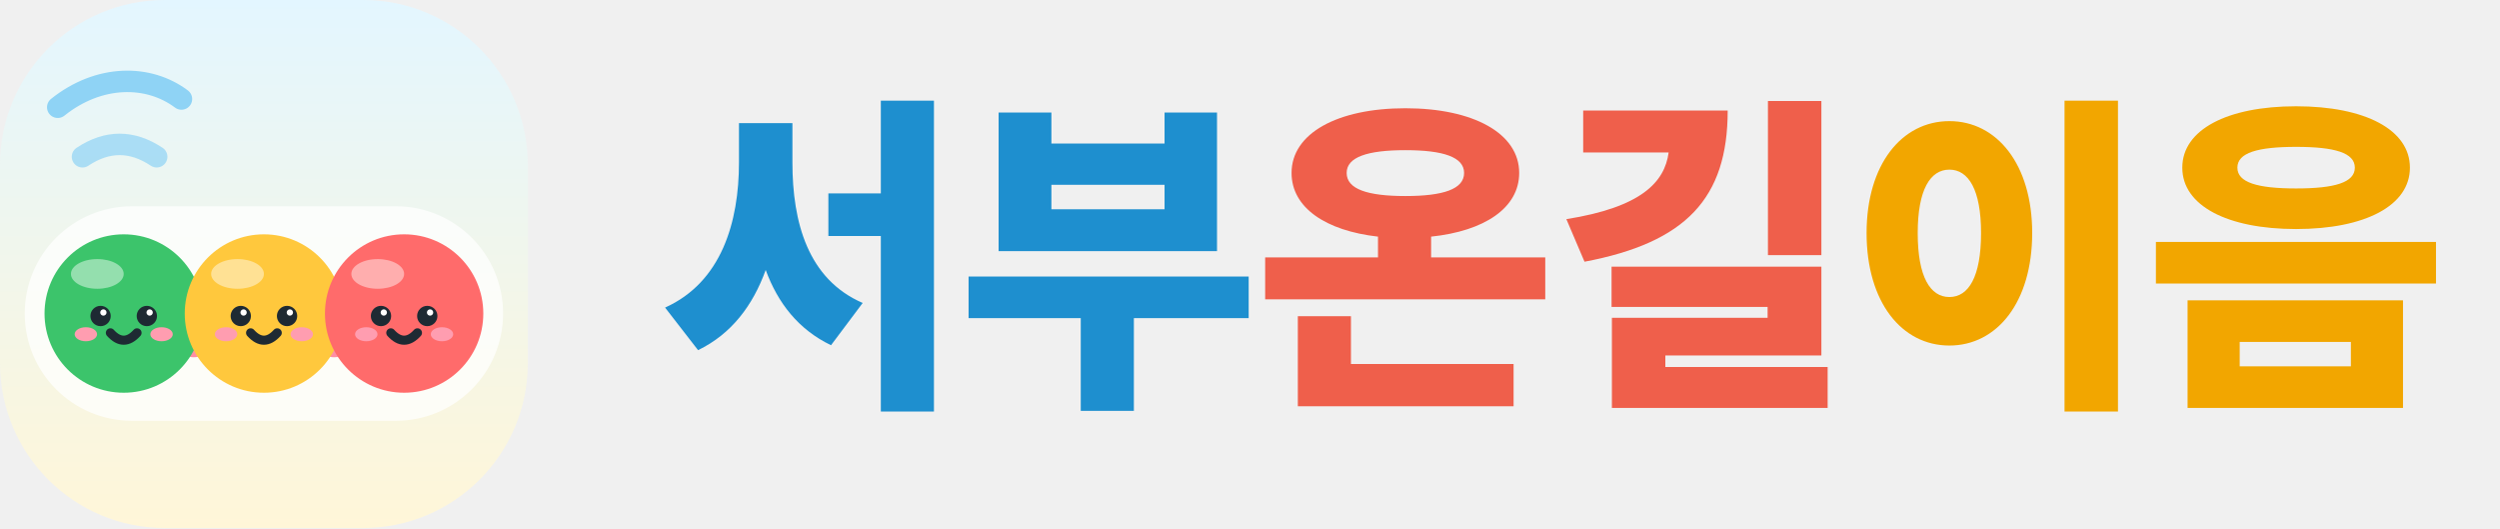
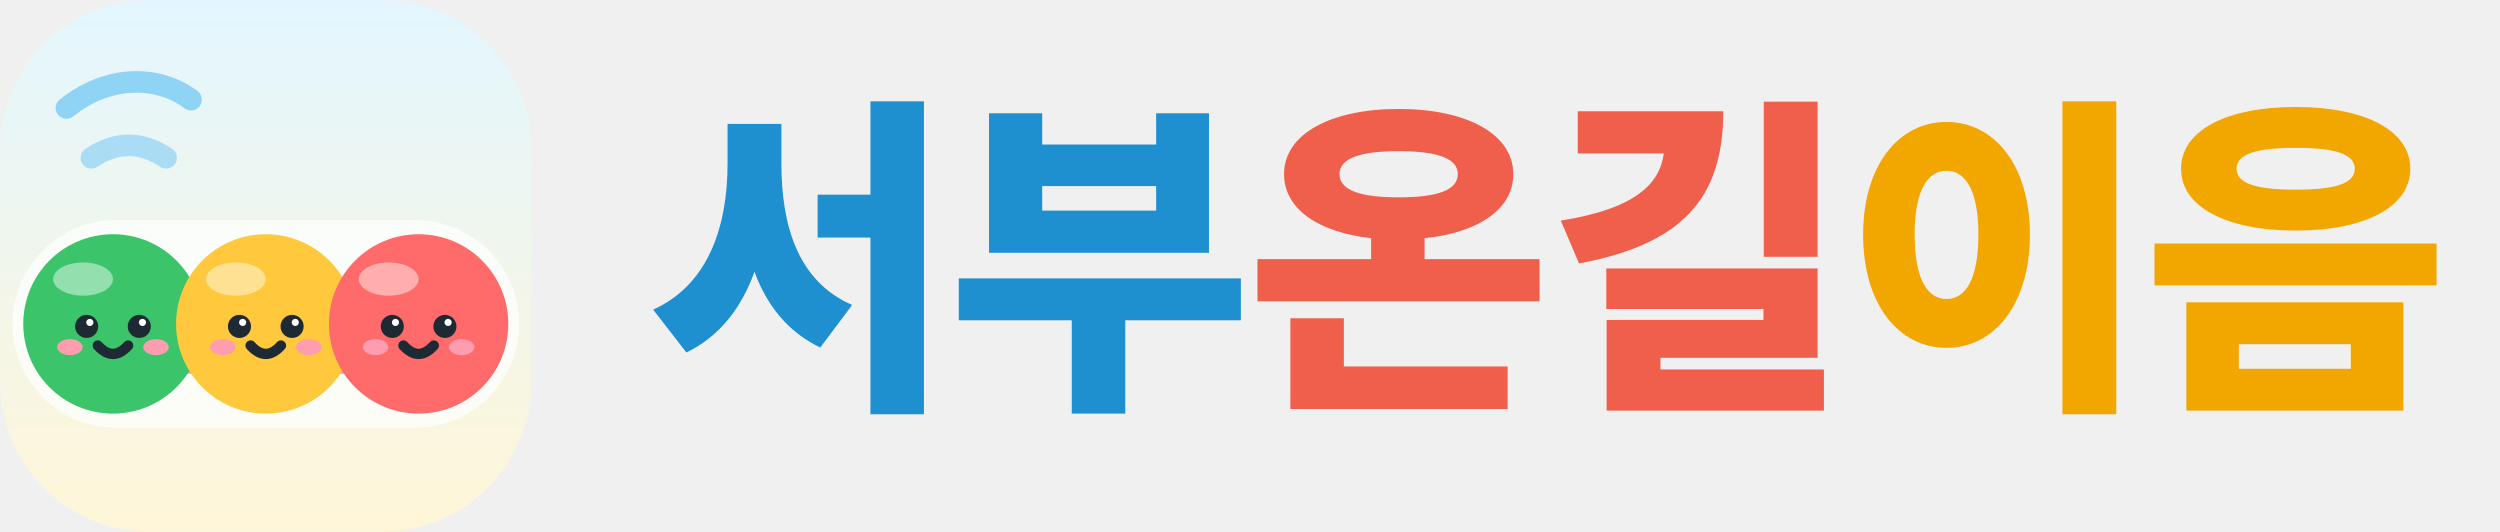
- <svg xmlns="http://www.w3.org/2000/svg" viewBox="0 0 303 64" width="303" height="64" role="img" aria-label="서부온길이음">
-   <g transform="translate(0 0.0) scale(1.0)">
+ <svg xmlns="http://www.w3.org/2000/svg" viewBox="0 0 301 64" width="301" height="64" role="img" aria-label="서부온길이음">
+   <g transform="translate(0 0) scale(1.0)">
    <defs>
-       <linearGradient id="sgbg" x1="0" y1="0" x2="0" y2="1">
+       <linearGradient id="sgbg-lp" x1="0" y1="0" x2="0" y2="1">
        <stop offset="0" stop-color="#E3F6FF" />
        <stop offset="1" stop-color="#FFF6D8" />
      </linearGradient>
    </defs>
-     <rect width="64" height="64" rx="20" fill="url(#sgbg)" />
-     <path d="M7 13c5-4 11-4 15-1" fill="none" stroke="#8FD3F5" stroke-width="2.6" stroke-linecap="round" />
-     <path d="M10 19c3-2 6-2 9 0" fill="none" stroke="#8FD3F5" stroke-width="2.6" stroke-linecap="round" opacity=".7" />
-     <rect x="3" y="25" width="58" height="26" rx="13" fill="#FFFFFF" opacity=".75" />
-     <circle cx="23.5" cy="41" r="2.3" fill="#FF8FA3" />
-     <circle cx="40.5" cy="41" r="2.3" fill="#FF8FA3" />
-     <circle cx="15" cy="38" r="9.6" fill="#3CC46B" />
-     <ellipse cx="11.8" cy="33.2" rx="3.2" ry="1.8" fill="#fff" opacity=".45" />
-     <circle cx="12.195" cy="38.3" r="1.232" fill="#1E2A33" />
-     <circle cx="17.805" cy="38.3" r="1.232" fill="#1E2A33" />
-     <circle cx="12.535" cy="37.875" r="0.383" fill="#fff" />
-     <circle cx="18.145" cy="37.875" r="0.383" fill="#fff" />
-     <path d="M13.385 40.34q1.615 1.785 3.23 0" fill="none" stroke="#1E2A33" stroke-width="1.105" stroke-linecap="round" />
-     <ellipse cx="10.41" cy="40.51" rx="1.36" ry="0.85" fill="#FF9DB0" />
-     <ellipse cx="19.59" cy="40.51" rx="1.36" ry="0.85" fill="#FF9DB0" />
-     <circle cx="32" cy="38" r="9.6" fill="#FFC83D" />
-     <ellipse cx="28.8" cy="33.2" rx="3.2" ry="1.8" fill="#fff" opacity=".45" />
-     <circle cx="29.195" cy="38.3" r="1.232" fill="#1E2A33" />
-     <circle cx="34.805" cy="38.3" r="1.232" fill="#1E2A33" />
-     <circle cx="29.535" cy="37.875" r="0.383" fill="#fff" />
-     <circle cx="35.145" cy="37.875" r="0.383" fill="#fff" />
-     <path d="M30.385 40.34q1.615 1.785 3.23 0" fill="none" stroke="#1E2A33" stroke-width="1.105" stroke-linecap="round" />
-     <ellipse cx="27.41" cy="40.51" rx="1.36" ry="0.85" fill="#FF9DB0" />
-     <ellipse cx="36.59" cy="40.51" rx="1.36" ry="0.85" fill="#FF9DB0" />
-     <circle cx="49" cy="38" r="9.6" fill="#FF6B6B" />
-     <ellipse cx="45.8" cy="33.2" rx="3.2" ry="1.8" fill="#fff" opacity=".45" />
-     <circle cx="46.195" cy="38.3" r="1.232" fill="#1E2A33" />
-     <circle cx="51.805" cy="38.3" r="1.232" fill="#1E2A33" />
-     <circle cx="46.535" cy="37.875" r="0.383" fill="#fff" />
-     <circle cx="52.145" cy="37.875" r="0.383" fill="#fff" />
-     <path d="M47.385 40.34q1.615 1.785 3.23 0" fill="none" stroke="#1E2A33" stroke-width="1.105" stroke-linecap="round" />
-     <ellipse cx="44.41" cy="40.51" rx="1.36" ry="0.85" fill="#FF9DB0" />
-     <ellipse cx="53.59" cy="40.51" rx="1.36" ry="0.85" fill="#FF9DB0" />
+     <rect width="64" height="64" rx="18" fill="url(#sgbg-lp)" />
+     <path d="M8 13c5-4 11-4 15-1" fill="none" stroke="#8FD3F5" stroke-width="2.6" stroke-linecap="round" />
+     <path d="M11 19c3-2 6-2 9 0" fill="none" stroke="#8FD3F5" stroke-width="2.6" stroke-linecap="round" opacity=".7" />
+     <rect x="1.5" y="26.5" width="61" height="25" rx="12.5" fill="#FFFFFF" opacity=".75" />
+     <circle cx="22.8" cy="42.5" r="2.5" fill="#FF8FA3" />
+     <circle cx="41.2" cy="42.5" r="2.5" fill="#FF8FA3" />
+     <circle cx="13.6" cy="39" r="10.8" fill="#3CC46B" />
+     <ellipse cx="10.0" cy="33.6" rx="3.6" ry="2" fill="#fff" opacity=".45" />
+     <circle cx="10.432" cy="39.3" r="1.392" fill="#1E2A33" />
+     <circle cx="16.768" cy="39.3" r="1.392" fill="#1E2A33" />
+     <circle cx="10.816" cy="38.82" r="0.432" fill="#fff" />
+     <circle cx="17.152" cy="38.82" r="0.432" fill="#fff" />
+     <path d="M11.776 41.604q1.824 2.016 3.648 0" fill="none" stroke="#1E2A33" stroke-width="1.248" stroke-linecap="round" />
+     <ellipse cx="8.416" cy="41.796" rx="1.536" ry="0.96" fill="#FF9DB0" />
+     <ellipse cx="18.784" cy="41.796" rx="1.536" ry="0.96" fill="#FF9DB0" />
+     <circle cx="32" cy="39" r="10.8" fill="#FFC83D" />
+     <ellipse cx="28.4" cy="33.6" rx="3.6" ry="2" fill="#fff" opacity=".45" />
+     <circle cx="28.832" cy="39.3" r="1.392" fill="#1E2A33" />
+     <circle cx="35.168" cy="39.3" r="1.392" fill="#1E2A33" />
+     <circle cx="29.216" cy="38.82" r="0.432" fill="#fff" />
+     <circle cx="35.552" cy="38.82" r="0.432" fill="#fff" />
+     <path d="M30.176 41.604q1.824 2.016 3.648 0" fill="none" stroke="#1E2A33" stroke-width="1.248" stroke-linecap="round" />
+     <ellipse cx="26.816" cy="41.796" rx="1.536" ry="0.96" fill="#FF9DB0" />
+     <ellipse cx="37.184" cy="41.796" rx="1.536" ry="0.96" fill="#FF9DB0" />
+     <circle cx="50.4" cy="39" r="10.8" fill="#FF6B6B" />
+     <ellipse cx="46.8" cy="33.6" rx="3.6" ry="2" fill="#fff" opacity=".45" />
+     <circle cx="47.232" cy="39.3" r="1.392" fill="#1E2A33" />
+     <circle cx="53.568" cy="39.3" r="1.392" fill="#1E2A33" />
+     <circle cx="47.616" cy="38.82" r="0.432" fill="#fff" />
+     <circle cx="53.952" cy="38.82" r="0.432" fill="#fff" />
+     <path d="M48.576 41.604q1.824 2.016 3.648 0" fill="none" stroke="#1E2A33" stroke-width="1.248" stroke-linecap="round" />
+     <ellipse cx="45.216" cy="41.796" rx="1.536" ry="0.96" fill="#FF9DB0" />
+     <ellipse cx="55.584" cy="41.796" rx="1.536" ry="0.96" fill="#FF9DB0" />
  </g>
-   <path d="M106.80 12.20V23.44H100.44V28.60H106.80V49.88H113.24V12.20ZM89.60 14.92V19.68C89.60 26.92 87.48 34.20 80.64 37.28L84.64 42.44C88.68 40.48 91.28 37.04 92.84 32.72C94.32 36.76 96.84 39.96 100.76 41.84L104.60 36.72C97.96 33.84 96.08 26.96 96.08 19.68V14.92Z M121.08 13.64V30.44H147.56V13.64H141.20V17.40H127.48V13.64ZM127.48 22.40H141.20V25.36H127.48ZM117.44 33.52V38.56H131.04V49.80H137.48V38.56H151.40V33.52Z" fill="#1E8FCF" />
-   <path d="M170.40 18.20C175.00 18.20 177.52 19.04 177.52 20.96C177.52 22.92 175.00 23.76 170.40 23.76C165.80 23.76 163.28 22.92 163.28 20.96C163.28 19.04 165.80 18.20 170.40 18.20ZM170.40 13.12C162.16 13.12 156.60 16.16 156.60 20.96C156.60 25.16 160.72 27.96 167.08 28.68V31.20H153.40V36.28H187.36V31.20H173.52V28.68C180.00 28.00 184.20 25.20 184.20 20.96C184.20 16.16 178.64 13.12 170.40 13.12ZM157.36 38.32V49.24H183.52V44.12H163.80V38.32Z M214.36 12.24V30.92H220.84V12.24ZM191.96 13.40V18.48H202.32C201.84 22.08 199.00 25.12 189.92 26.56L192.12 31.72C204.40 29.40 209.48 24.04 209.48 13.40ZM195.44 44.48V49.44H221.60V44.48H201.92V43.08H220.84V32.32H195.40V37.20H214.32V38.52H195.44Z" fill="#EF5F4B" />
-   <path d="M250.32 12.20V49.88H256.80V12.20ZM236.36 14.68C230.60 14.68 226.32 19.92 226.32 28.24C226.32 36.64 230.60 41.88 236.36 41.88C242.12 41.88 246.40 36.64 246.40 28.24C246.40 19.92 242.12 14.68 236.36 14.68ZM236.36 20.56C238.68 20.56 240.20 23.00 240.20 28.24C240.20 33.56 238.68 36.00 236.36 36.00C234.04 36.00 232.52 33.56 232.52 28.24C232.52 23.00 234.04 20.56 236.36 20.56Z M278.40 12.88C270.04 12.88 264.60 15.72 264.60 20.32C264.60 24.92 270.04 27.76 278.40 27.76C286.76 27.76 292.20 24.92 292.20 20.32C292.20 15.72 286.76 12.88 278.40 12.88ZM278.40 17.80C283.08 17.80 285.52 18.52 285.52 20.32C285.52 22.12 283.08 22.84 278.40 22.84C273.72 22.84 271.28 22.12 271.28 20.32C271.28 18.52 273.72 17.80 278.40 17.80ZM265.24 36.40V49.44H291.36V36.40ZM285.04 41.44V44.40H271.56V41.44ZM261.40 29.32V34.36H295.36V29.32Z" fill="#F2A600" />
+   <path d="M104.80 12.20V23.44H98.44V28.60H104.80V49.88H111.24V12.20ZM87.60 14.92V19.68C87.60 26.92 85.48 34.20 78.64 37.28L82.64 42.44C86.68 40.48 89.28 37.04 90.84 32.72C92.32 36.76 94.84 39.96 98.76 41.84L102.60 36.72C95.96 33.84 94.08 26.96 94.08 19.68V14.92Z M119.08 13.64V30.44H145.56V13.64H139.20V17.40H125.48V13.64ZM125.48 22.40H139.20V25.36H125.48ZM115.44 33.52V38.56H129.04V49.80H135.48V38.56H149.40V33.52Z" fill="#1E8FCF" />
+   <path d="M168.40 18.20C173.00 18.20 175.52 19.04 175.52 20.96C175.52 22.92 173.00 23.76 168.40 23.76C163.80 23.76 161.28 22.92 161.28 20.96C161.28 19.04 163.80 18.20 168.40 18.20ZM168.40 13.12C160.16 13.12 154.60 16.16 154.60 20.96C154.60 25.16 158.72 27.96 165.08 28.68V31.20H151.40V36.28H185.36V31.20H171.52V28.68C178.00 28.00 182.20 25.20 182.20 20.96C182.20 16.16 176.64 13.12 168.40 13.12ZM155.36 38.32V49.24H181.52V44.12H161.80V38.32Z M212.36 12.24V30.92H218.84V12.24ZM189.96 13.40V18.48H200.32C199.84 22.08 197.00 25.12 187.92 26.56L190.12 31.72C202.40 29.40 207.48 24.04 207.48 13.40ZM193.44 44.48V49.44H219.60V44.48H199.92V43.08H218.84V32.32H193.40V37.20H212.32V38.52H193.44Z" fill="#EF5F4B" />
+   <path d="M248.32 12.20V49.88H254.80V12.20ZM234.36 14.68C228.60 14.68 224.32 19.92 224.32 28.24C224.32 36.64 228.60 41.88 234.36 41.88C240.12 41.88 244.40 36.64 244.40 28.24C244.40 19.92 240.12 14.68 234.36 14.68ZM234.36 20.56C236.68 20.56 238.20 23.00 238.20 28.24C238.20 33.56 236.68 36.00 234.36 36.00C232.04 36.00 230.52 33.56 230.52 28.24C230.52 23.00 232.04 20.56 234.36 20.56Z M276.40 12.88C268.04 12.88 262.60 15.72 262.60 20.32C262.60 24.92 268.04 27.76 276.40 27.76C284.76 27.76 290.20 24.92 290.20 20.32C290.20 15.72 284.76 12.88 276.40 12.88ZM276.40 17.80C281.08 17.80 283.52 18.52 283.52 20.32C283.52 22.12 281.08 22.84 276.40 22.84C271.72 22.84 269.28 22.12 269.28 20.32C269.28 18.52 271.72 17.80 276.40 17.80ZM263.24 36.40V49.44H289.36V36.40ZM283.04 41.44V44.40H269.56V41.44ZM259.40 29.32V34.36H293.36V29.32Z" fill="#F2A600" />
</svg>
